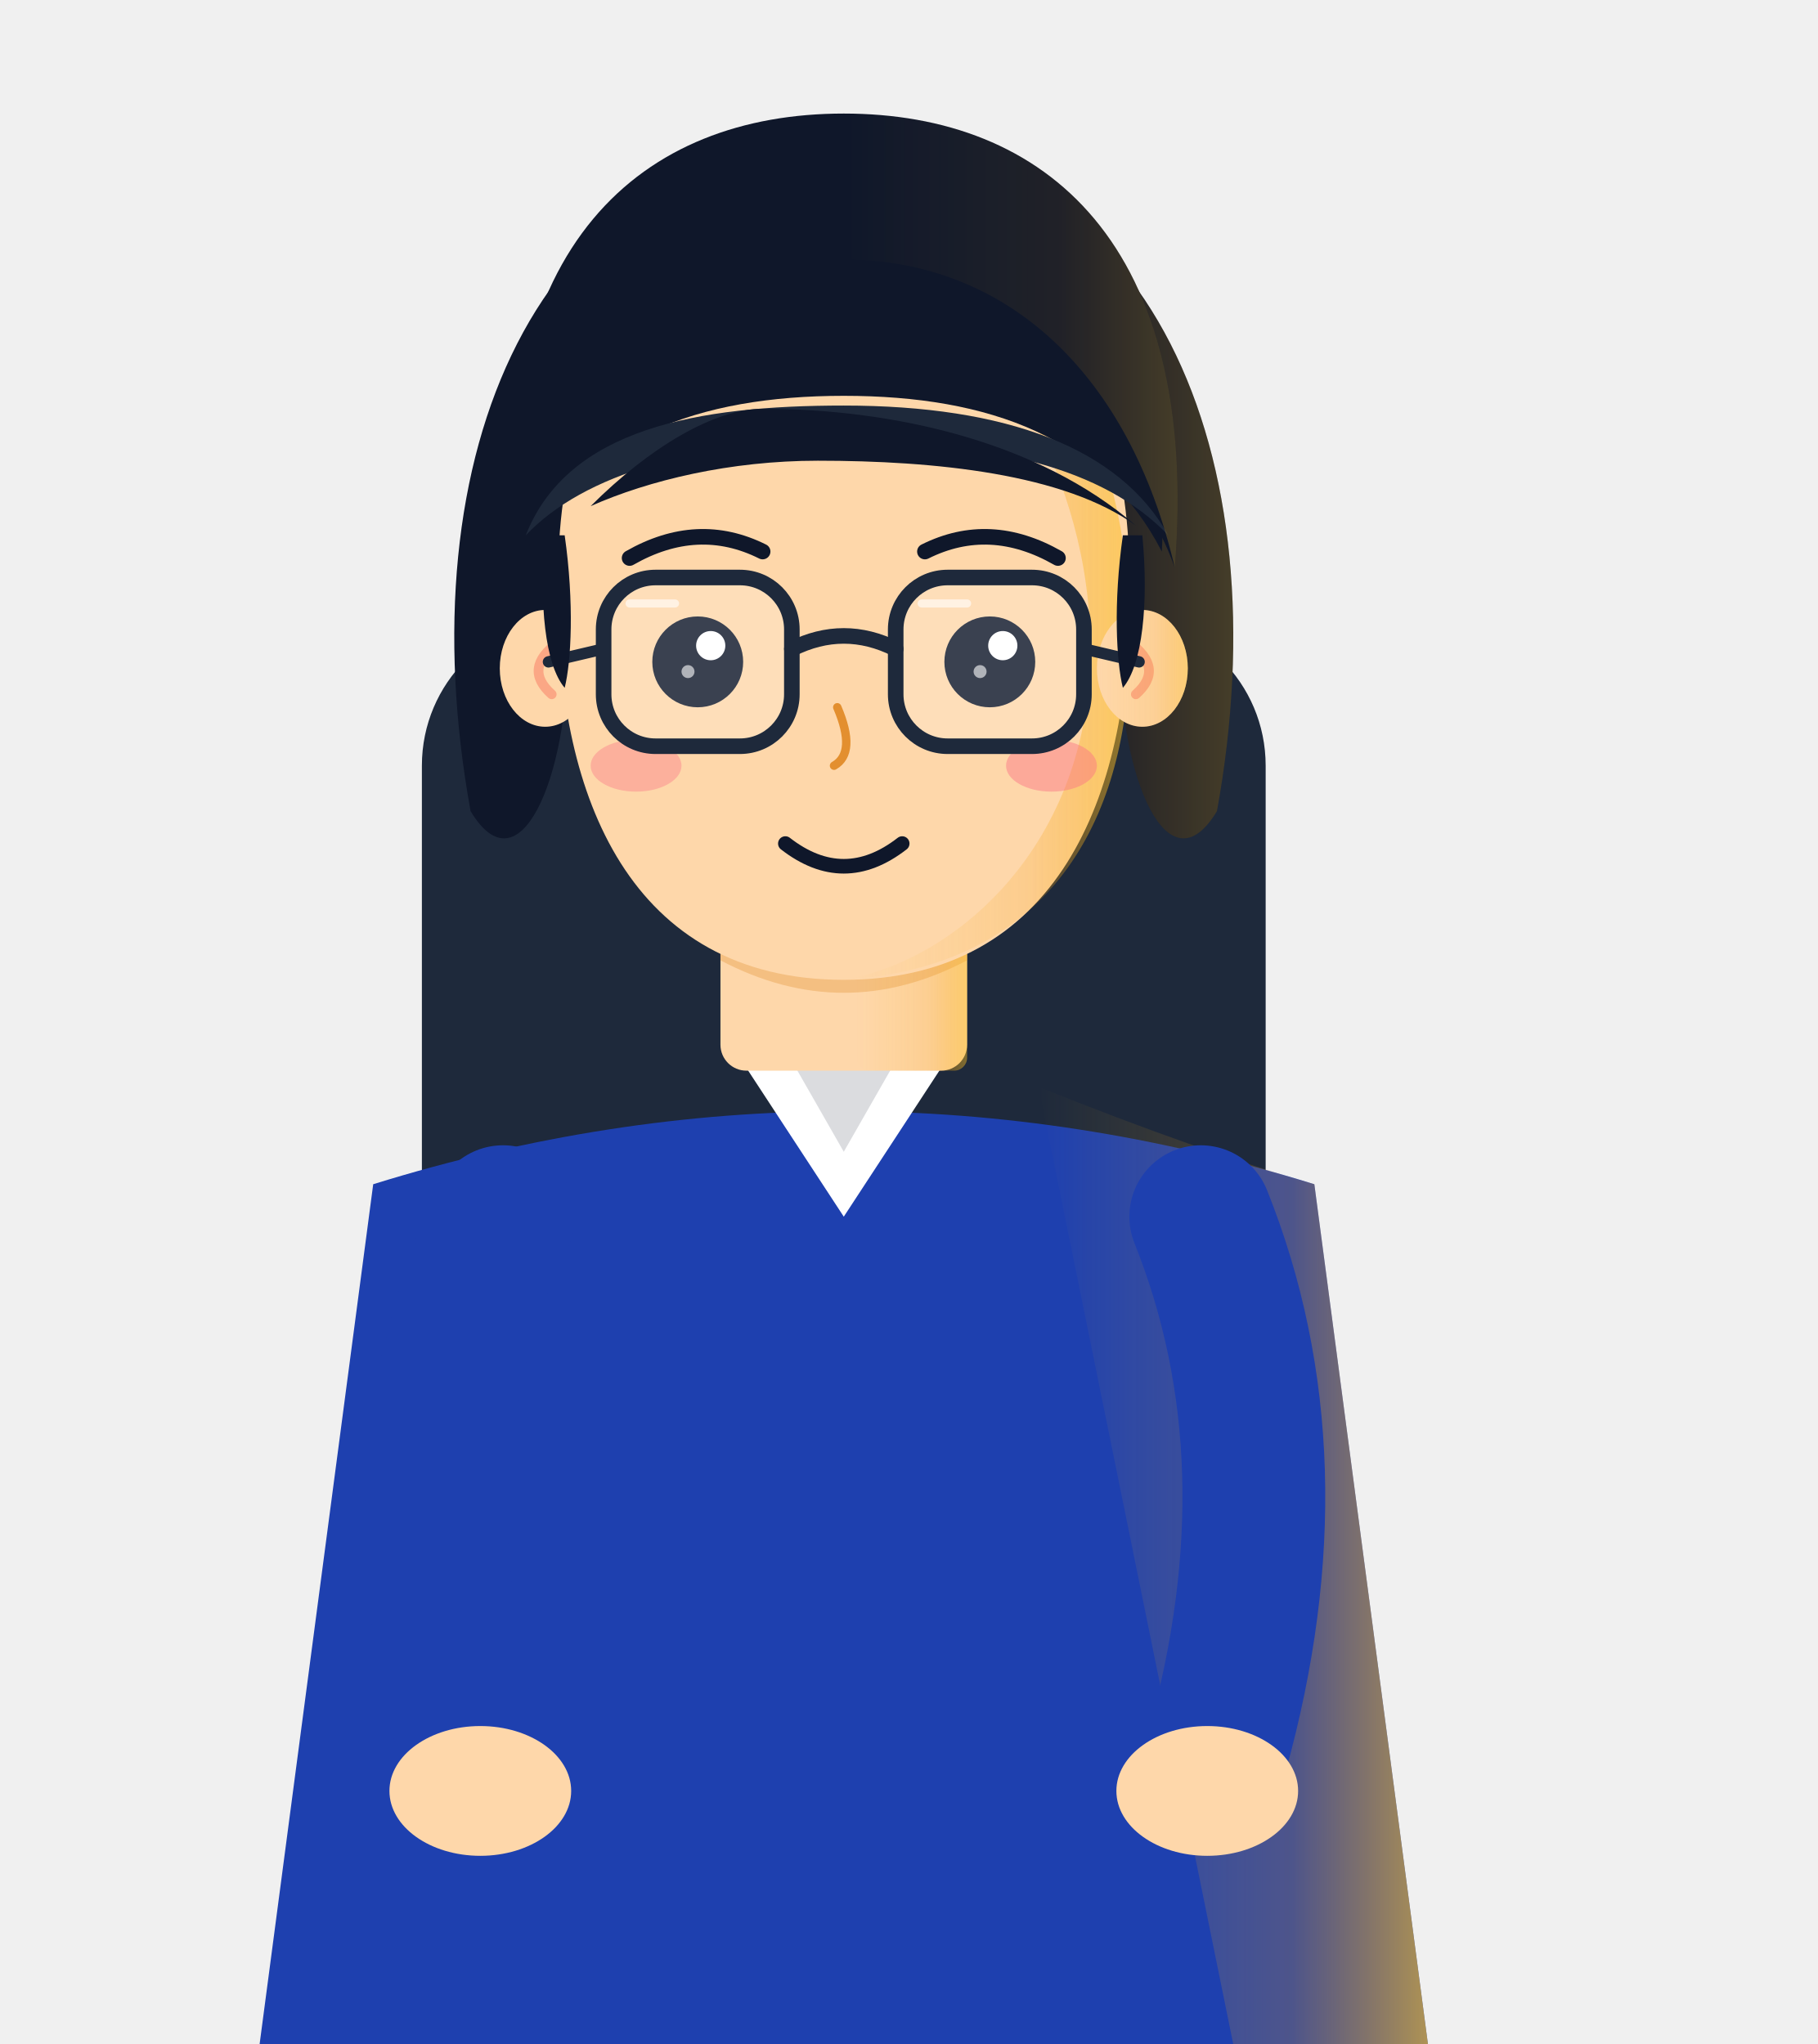
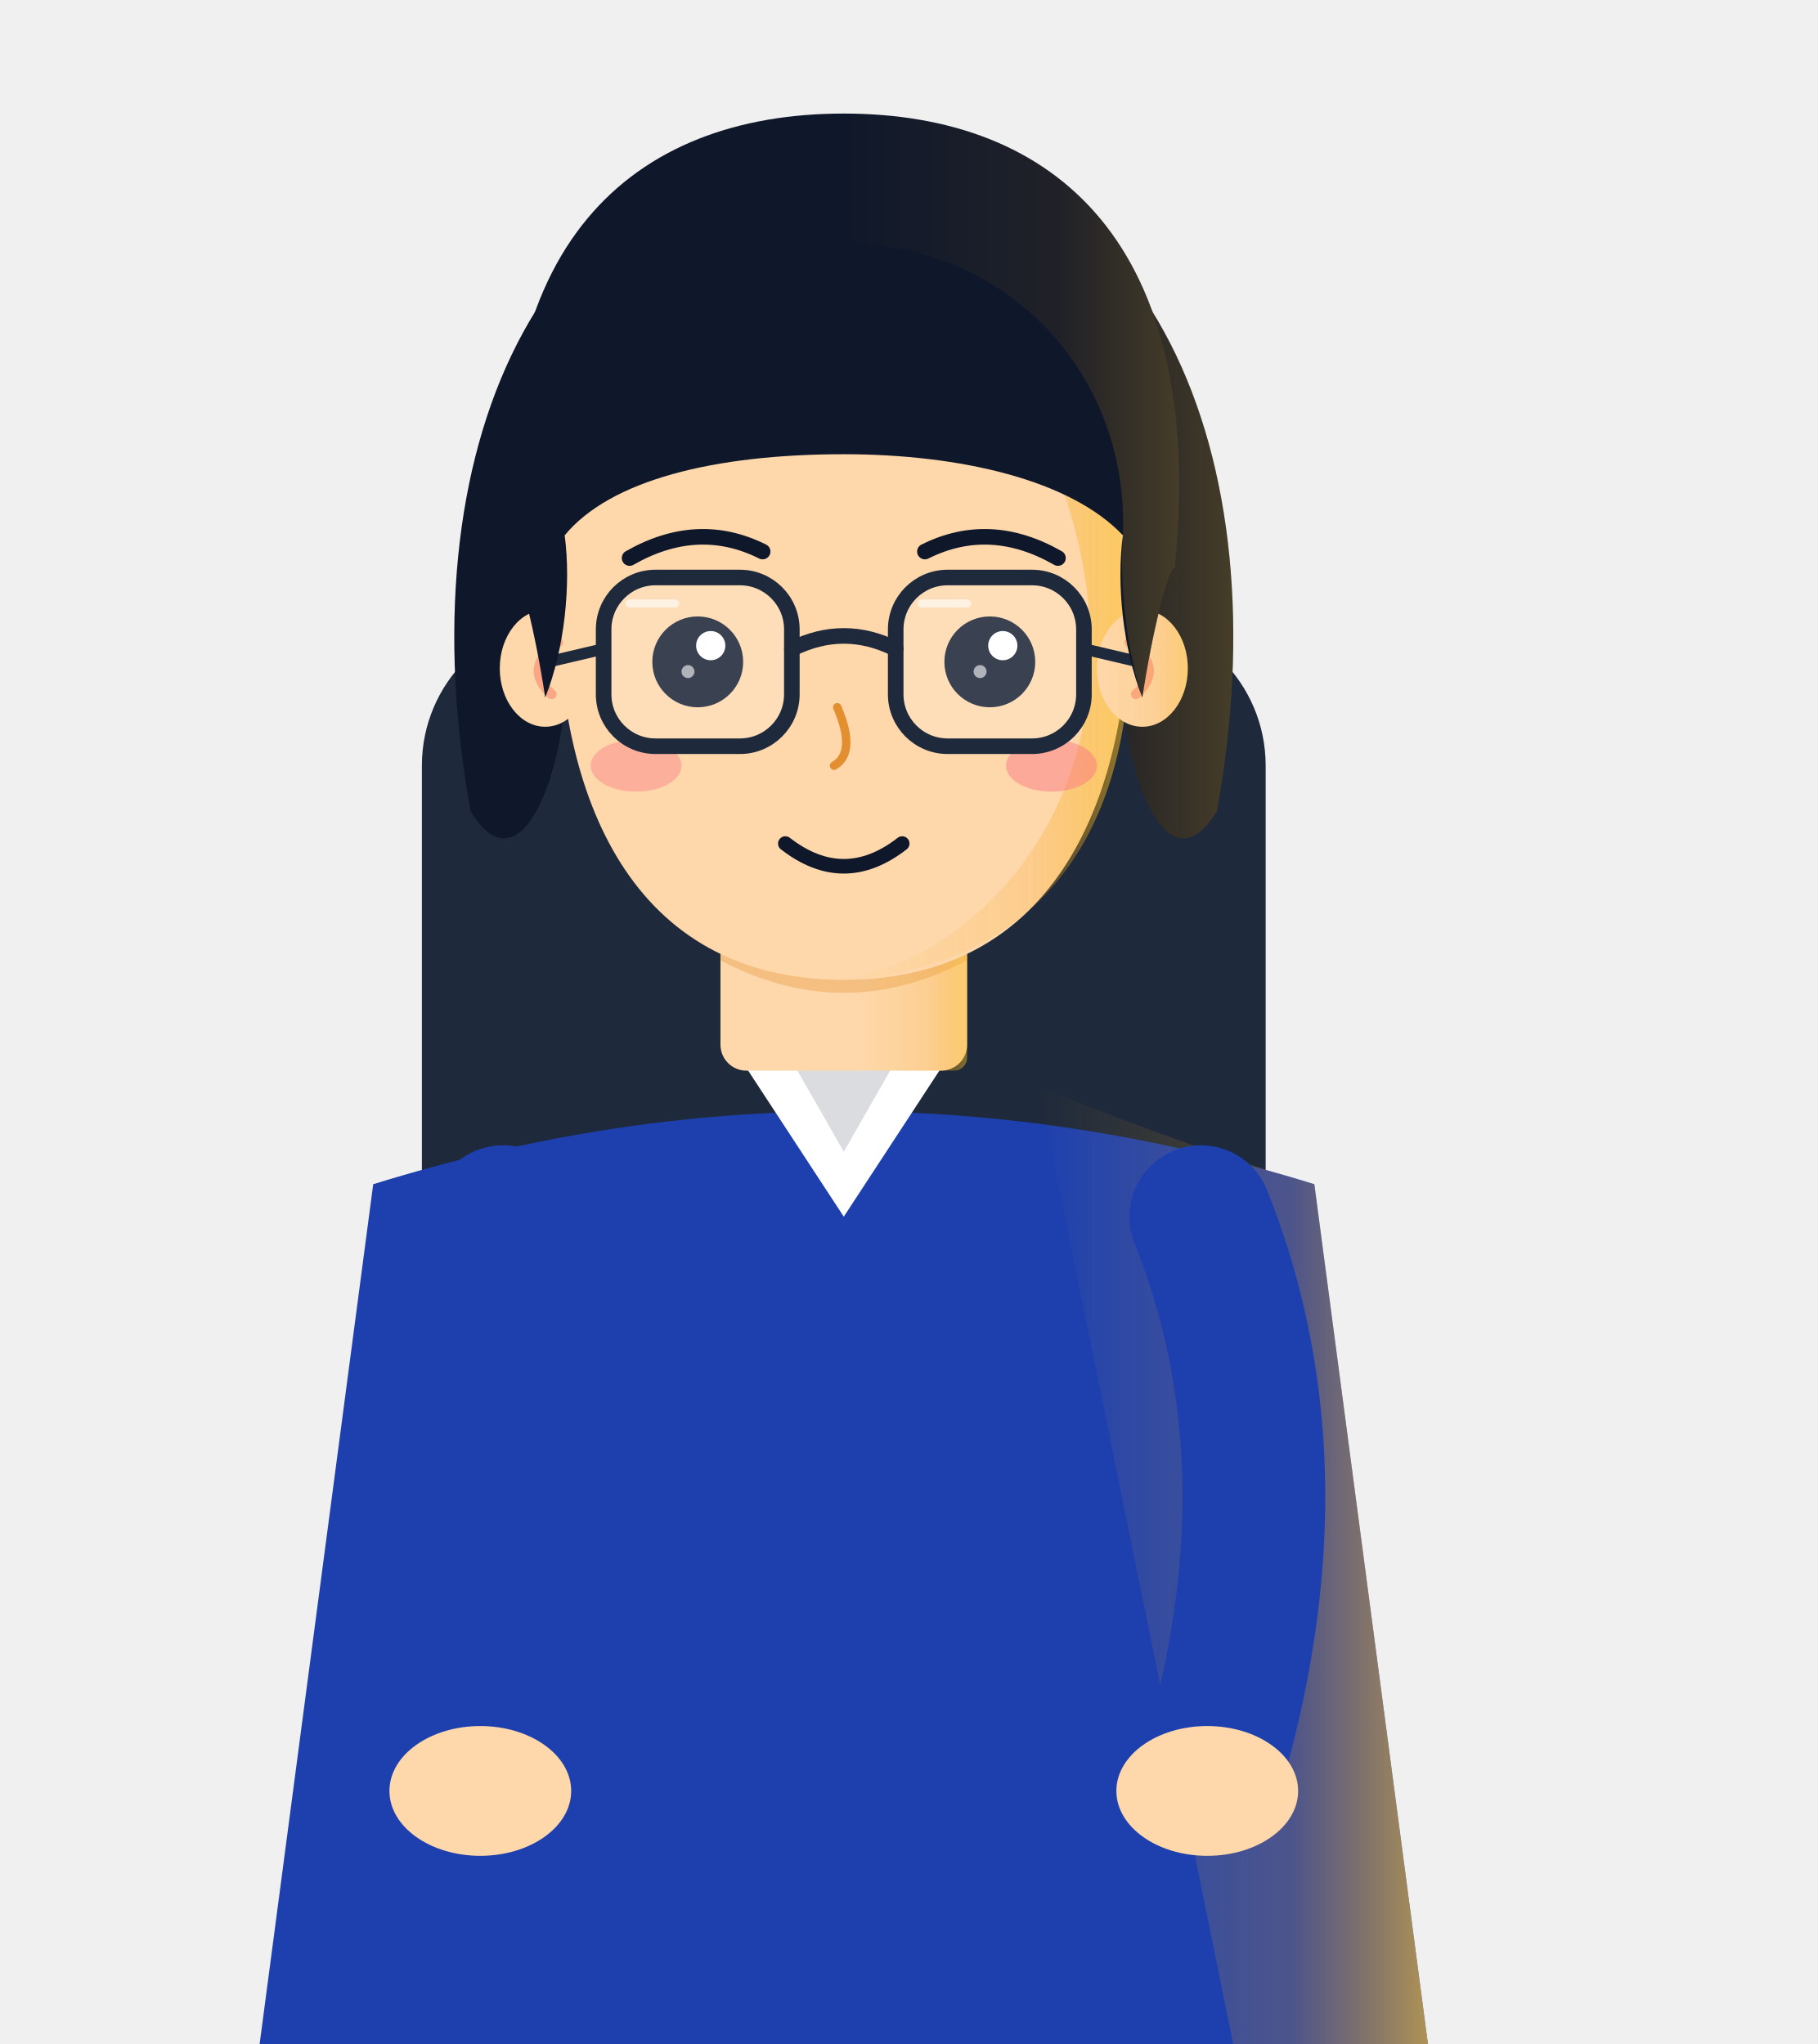
<svg xmlns="http://www.w3.org/2000/svg" id="character-presenter" viewBox="0 0 560 630" width="560" height="630">
  <defs>
    <linearGradient id="warm-sidelight" x1="1" y1="0" x2="0" y2="0">
      <stop offset="0%" stop-color="#fbbf24" stop-opacity="0.65" />
      <stop offset="35%" stop-color="#f59e0b" stop-opacity="0.22" />
      <stop offset="100%" stop-color="#fbbf24" stop-opacity="0" />
    </linearGradient>
    <style>
      .eye-state { display: none; }
      .mouth-state { display: none; }
      .arm-gesture { display: none; }
      #eyes-open { display: inline; }
      #mouth-closed { display: inline; }
      #arm-gesture-idle { display: inline; }
    </style>
  </defs>
  <g id="layer-chair">
    <rect x="130" y="190" width="260" height="370" rx="46" fill="#1e293b" />
  </g>
  <g id="layer-body">
    <path d="M 115 365 Q 260 320 405 365 L 440 630 L 80 630 Z" fill="#1e40af" />
    <path d="M 320 335 Q 370 355 405 365 L 440 630 L 380 630 Z" fill="url(#warm-sidelight)" />
    <path d="M 224 320 L 260 375 L 296 320 Z" fill="#ffffff" />
    <path d="M 240 320 L 260 355 L 280 320 Z" fill="#0f172a" opacity="0.15" />
  </g>
  <g id="layer-arms">
    <g id="arm-left">
      <path d="M 155 375 Q 120 450 145 540" stroke="#1e40af" stroke-width="44" stroke-linecap="round" fill="none" />
      <ellipse cx="148" cy="552" rx="28" ry="20" fill="#fed7aa" />
    </g>
    <g class="arm-gesture" id="arm-gesture-idle" style="transform-origin: 370px 375px;">
      <path d="M 370 375 Q 400 450 375 540" stroke="#1e40af" stroke-width="44" stroke-linecap="round" fill="none" />
      <ellipse cx="372" cy="552" rx="28" ry="20" fill="#fed7aa" />
    </g>
    <g class="arm-gesture" id="arm-gesture-wave" style="transform-origin: 370px 375px;">
      <path d="M 370 375 Q 425 290 450 210" stroke="#1e40af" stroke-width="44" stroke-linecap="round" fill="none" />
      <circle cx="452" cy="198" r="22" fill="#fed7aa" />
      <path d="M 440 184 L 436 160 M 450 180 L 450 154 M 460 182 L 463 158 M 468 188 L 476 166" stroke="#fed7aa" stroke-width="7" stroke-linecap="round" />
      <path d="M 438 200 L 426 195" stroke="#fed7aa" stroke-width="7" stroke-linecap="round" />
    </g>
    <g class="arm-gesture" id="arm-gesture-point" style="transform-origin: 370px 375px;">
      <path d="M 370 375 Q 430 300 460 220" stroke="#1e40af" stroke-width="44" stroke-linecap="round" fill="none" />
      <circle cx="460" cy="216" r="22" fill="#fed7aa" />
      <path d="M 465 210 L 510 160" stroke="#fed7aa" stroke-width="14" stroke-linecap="round" />
      <path d="M 450 216 Q 456 206 464 212" stroke="#fed7aa" stroke-width="10" stroke-linecap="round" />
      <path d="M 452 226 Q 462 232 472 224" stroke="#fba785" stroke-width="3" fill="none" />
    </g>
    <g class="arm-gesture" id="arm-gesture-explain" style="transform-origin: 370px 375px;">
      <path d="M 370 375 Q 425 410 460 360" stroke="#1e40af" stroke-width="44" stroke-linecap="round" fill="none" />
      <ellipse cx="468" cy="354" rx="22" ry="16" fill="#fed7aa" />
      <path d="M 480 348 L 506 340 M 482 355 L 510 352 M 480 363 L 506 365 M 474 370 L 498 376" stroke="#fed7aa" stroke-width="6.5" stroke-linecap="round" />
      <path d="M 460 346 L 454 334" stroke="#fed7aa" stroke-width="7" stroke-linecap="round" />
    </g>
    <g class="arm-gesture" id="arm-gesture-thumbs_up" style="transform-origin: 370px 375px;">
      <path d="M 370 375 Q 425 390 450 320" stroke="#1e40af" stroke-width="44" stroke-linecap="round" fill="none" />
      <circle cx="450" cy="312" r="20" fill="#fed7aa" />
      <path d="M 450 312 L 450 270" stroke="#fed7aa" stroke-width="14" stroke-linecap="round" />
    </g>
    <g class="arm-gesture" id="arm-gesture-shrug" style="transform-origin: 370px 375px;">
      <path d="M 370 375 Q 405 400 420 375" stroke="#1e40af" stroke-width="42" stroke-linecap="round" fill="none" />
      <ellipse cx="425" cy="365" rx="20" ry="16" fill="#fed7aa" />
    </g>
  </g>
  <g id="layer-1-hair-back">
    <path d="M 145 250 C 125 140, 165 45, 260 42 C 355 45, 395 140, 375 250 C 360 275, 345 240, 345 200 C 345 115, 310 85, 260 85 C 210 85, 175 115, 175 200 C 175 240, 160 275, 145 250 Z" fill="#0f172a" />
    <path d="M 260 42 C 355 45, 395 140, 375 250 C 360 275, 345 240, 345 200 C 345 115, 310 85, 260 85 Z" fill="url(#warm-sidelight)" opacity="0.35" />
  </g>
  <g id="layer-2-neck">
    <rect x="222" y="275" width="76" height="55" rx="8" fill="#fed7aa" />
    <path d="M 222 280 Q 260 304 298 280 L 298 296 Q 260 316 222 296 Z" fill="#d97706" opacity="0.25" />
    <rect x="264" y="275" width="34" height="55" rx="4" fill="url(#warm-sidelight)" opacity="0.7" />
  </g>
  <g id="layer-3-head">
    <path d="M 172 185 C 170 105, 210 75, 260 75 C 310 75, 350 105, 348 185 C 348 245, 326 302, 260 302 C 194 302, 172 245, 172 185 Z" fill="#fed7aa" />
    <path d="M 285 80 C 330 100, 350 145, 348 205 C 346 255, 322 298, 260 302 C 295 296, 336 260, 336 200 C 336 145, 305 105, 285 80 Z" fill="url(#warm-sidelight)" opacity="0.85" />
  </g>
  <g id="layer-4-ears">
    <ellipse cx="168" cy="206" rx="14" ry="18" fill="#fed7aa" />
    <path d="M 172 198 Q 161 206 170 214" stroke="#fba785" stroke-width="3" fill="none" stroke-linecap="round" />
    <ellipse cx="352" cy="206" rx="14" ry="18" fill="#fed7aa" />
    <path d="M 348 198 Q 359 206 350 214" stroke="#fba785" stroke-width="3" fill="none" stroke-linecap="round" />
    <ellipse cx="352" cy="206" rx="14" ry="18" fill="url(#warm-sidelight)" opacity="0.6" />
  </g>
  <g id="layer-5-face">
    <ellipse cx="196" cy="236" rx="14" ry="8" fill="#fb7185" opacity="0.38" />
    <ellipse cx="324" cy="236" rx="14" ry="8" fill="#fb7185" opacity="0.45" />
    <path d="M 194 172 Q 215 160 235 170" stroke="#0f172a" stroke-width="4.8" stroke-linecap="round" fill="none" />
    <path d="M 285 170 Q 305 160 326 172" stroke="#0f172a" stroke-width="4.8" stroke-linecap="round" fill="none" />
    <path d="M 258 218 Q 264 232 257 236" stroke="#d97706" stroke-width="2.6" stroke-linecap="round" fill="none" opacity="0.75" />
    <g id="layer-eyes">
      <g id="eyes-open" class="eye-state" data-eye="open">
        <circle cx="215" cy="204" r="14" fill="#0f172a" />
        <circle cx="219" cy="199" r="4.5" fill="#ffffff" />
        <circle cx="212" cy="207" r="2" fill="#ffffff" opacity="0.6" />
        <circle cx="305" cy="204" r="14" fill="#0f172a" />
        <circle cx="309" cy="199" r="4.5" fill="#ffffff" />
        <circle cx="302" cy="207" r="2" fill="#ffffff" opacity="0.6" />
      </g>
      <g id="eyes-blink" class="eye-state" data-eye="blink">
        <path d="M 201 206 Q 215 214 229 206" stroke="#0f172a" stroke-width="4.8" stroke-linecap="round" fill="none" />
        <path d="M 291 206 Q 305 214 319 206" stroke="#0f172a" stroke-width="4.8" stroke-linecap="round" fill="none" />
      </g>
      <g id="eyes-screen_left" class="eye-state" data-eye="screen_left">
        <circle cx="211" cy="204" r="14" fill="#0f172a" />
        <circle cx="215" cy="199" r="4.5" fill="#ffffff" />
        <circle cx="208" cy="207" r="2" fill="#ffffff" opacity="0.6" />
        <circle cx="301" cy="204" r="14" fill="#0f172a" />
        <circle cx="305" cy="199" r="4.5" fill="#ffffff" />
        <circle cx="298" cy="207" r="2" fill="#ffffff" opacity="0.6" />
      </g>
      <g id="eyes-screen_right" class="eye-state" data-eye="screen_right">
        <circle cx="219" cy="204" r="14" fill="#0f172a" />
        <circle cx="223" cy="199" r="4.5" fill="#ffffff" />
        <circle cx="216" cy="207" r="2" fill="#ffffff" opacity="0.6" />
        <circle cx="309" cy="204" r="14" fill="#0f172a" />
        <circle cx="313" cy="199" r="4.5" fill="#ffffff" />
        <circle cx="306" cy="207" r="2" fill="#ffffff" opacity="0.6" />
      </g>
    </g>
    <g id="layer-mouths">
      <g id="mouth-closed" class="mouth-state" data-mouth="closed">
        <path d="M 242 260 Q 260 274 278 260" stroke="#0f172a" stroke-width="4.5" stroke-linecap="round" fill="none" />
      </g>
      <g id="mouth-slightly_open" class="mouth-state" data-mouth="slightly_open">
        <path d="M 244 258 Q 260 252 276 258 Q 274 270 260 272 Q 246 270 244 258 Z" fill="#881337" stroke="#0f172a" stroke-width="3.5" />
        <path d="M 248 258 Q 260 262 272 258" stroke="#ffffff" stroke-width="2.5" stroke-linecap="round" fill="none" />
      </g>
      <g id="mouth-wide_open" class="mouth-state" data-mouth="wide_open">
        <path d="M 240 254 Q 260 248 280 254 Q 278 278 260 280 Q 242 278 240 254 Z" fill="#881337" stroke="#0f172a" stroke-width="3.5" />
        <path d="M 245 254 Q 260 260 275 254" stroke="#ffffff" stroke-width="3.5" stroke-linecap="round" fill="none" />
        <ellipse cx="260" cy="272" rx="8" ry="4" fill="#f43f5e" />
      </g>
      <g id="mouth-open" class="mouth-state" data-mouth="open" style="display: none;">
        <path d="M 240 254 Q 260 248 280 254 Q 278 278 260 280 Q 242 278 240 254 Z" fill="#881337" stroke="#0f172a" stroke-width="3.5" />
        <path d="M 245 254 Q 260 260 275 254" stroke="#ffffff" stroke-width="3.5" stroke-linecap="round" fill="none" />
        <ellipse cx="260" cy="272" rx="8" ry="4" fill="#f43f5e" />
      </g>
      <g id="mouth-round_o" class="mouth-state" data-mouth="round_o">
        <ellipse cx="260" cy="265" rx="11" ry="14" fill="#881337" stroke="#0f172a" stroke-width="3.5" />
        <ellipse cx="260" cy="265" rx="6.5" ry="9" fill="#4c0519" />
      </g>
    </g>
  </g>
  <g id="layer-6-glasses">
    <rect x="186" y="178" width="58" height="52" rx="16" stroke="#1e293b" stroke-width="4.8" fill="rgba(255,255,255,0.18)" />
    <rect x="276" y="178" width="58" height="52" rx="16" stroke="#1e293b" stroke-width="4.8" fill="rgba(255,255,255,0.18)" />
    <path d="M 244 200 Q 260 192 276 200" stroke="#1e293b" stroke-width="4.8" fill="none" stroke-linecap="round" />
    <path d="M 186 200 L 169 204" stroke="#1e293b" stroke-width="3.5" stroke-linecap="round" />
    <path d="M 334 200 L 351 204" stroke="#1e293b" stroke-width="3.5" stroke-linecap="round" />
    <line x1="194" y1="186" x2="208" y2="186" stroke="#ffffff" stroke-width="2.5" stroke-linecap="round" opacity="0.6" />
    <line x1="284" y1="186" x2="298" y2="186" stroke="#ffffff" stroke-width="2.5" stroke-linecap="round" opacity="0.6" />
  </g>
  <g id="layer-7-hair-front">
-     <path d="M 158 175 C 150 75, 198 35, 260 35 C 322 35, 370 75, 362 175 C 348 135, 305 110, 260 110 C 215 110, 172 135, 158 175 Z" fill="#0f172a" />
-     <path d="M 162 170 C 158 100, 200 60, 260 60 C 320 60, 362 100, 358 170 C 340 135, 305 122, 260 122 C 215 122, 180 135, 162 170 Z" fill="#0f172a" />
-     <path d="M 162 165 C 175 132, 215 125, 260 125 C 310 125, 345 138, 360 165 C 340 144, 305 136, 260 136 C 215 136, 180 146, 162 165 Z" fill="#1e293b" />
-     <path d="M 235 126 C 275 126, 320 136, 350 162 C 328 146, 288 142, 252 142 C 225 142, 200 148, 182 156 C 200 138, 220 126, 235 126 Z" fill="#0f172a" />
-     <path d="M 168 165 C 166 186, 168 205, 174 212 C 176 204, 177 186, 174 165 Z" fill="#0f172a" />
-     <path d="M 352 165 C 354 186, 352 205, 346 212 C 344 204, 343 186, 346 165 Z" fill="#0f172a" />
-     <path d="M 260 35 C 322 35, 370 75, 362 175 C 348 115, 310 80, 260 80 Z" fill="url(#warm-sidelight)" opacity="0.35" />
+     <path d="M 168 215 C 165 195, 160 175, 158 175 C 148 75, 195 35, 260 35 C 325 35, 372 75, 362 175 C 360 175, 355 195, 352 215 C 346 200, 344 180, 346 165 C 330 148, 296 140, 260 140 C 220 140, 188 148, 174 165 C 176 180, 174 200, 168 215 Z" fill="#0f172a" />
+     <path d="M 260 35 C 325 35, 372 75, 362 175 C 360 175, 355 195, 352 215 C 347 200, 345 180, 346 165 C 348 115, 310 75, 260 75 Z" fill="url(#warm-sidelight)" opacity="0.35" />
  </g>
</svg>
